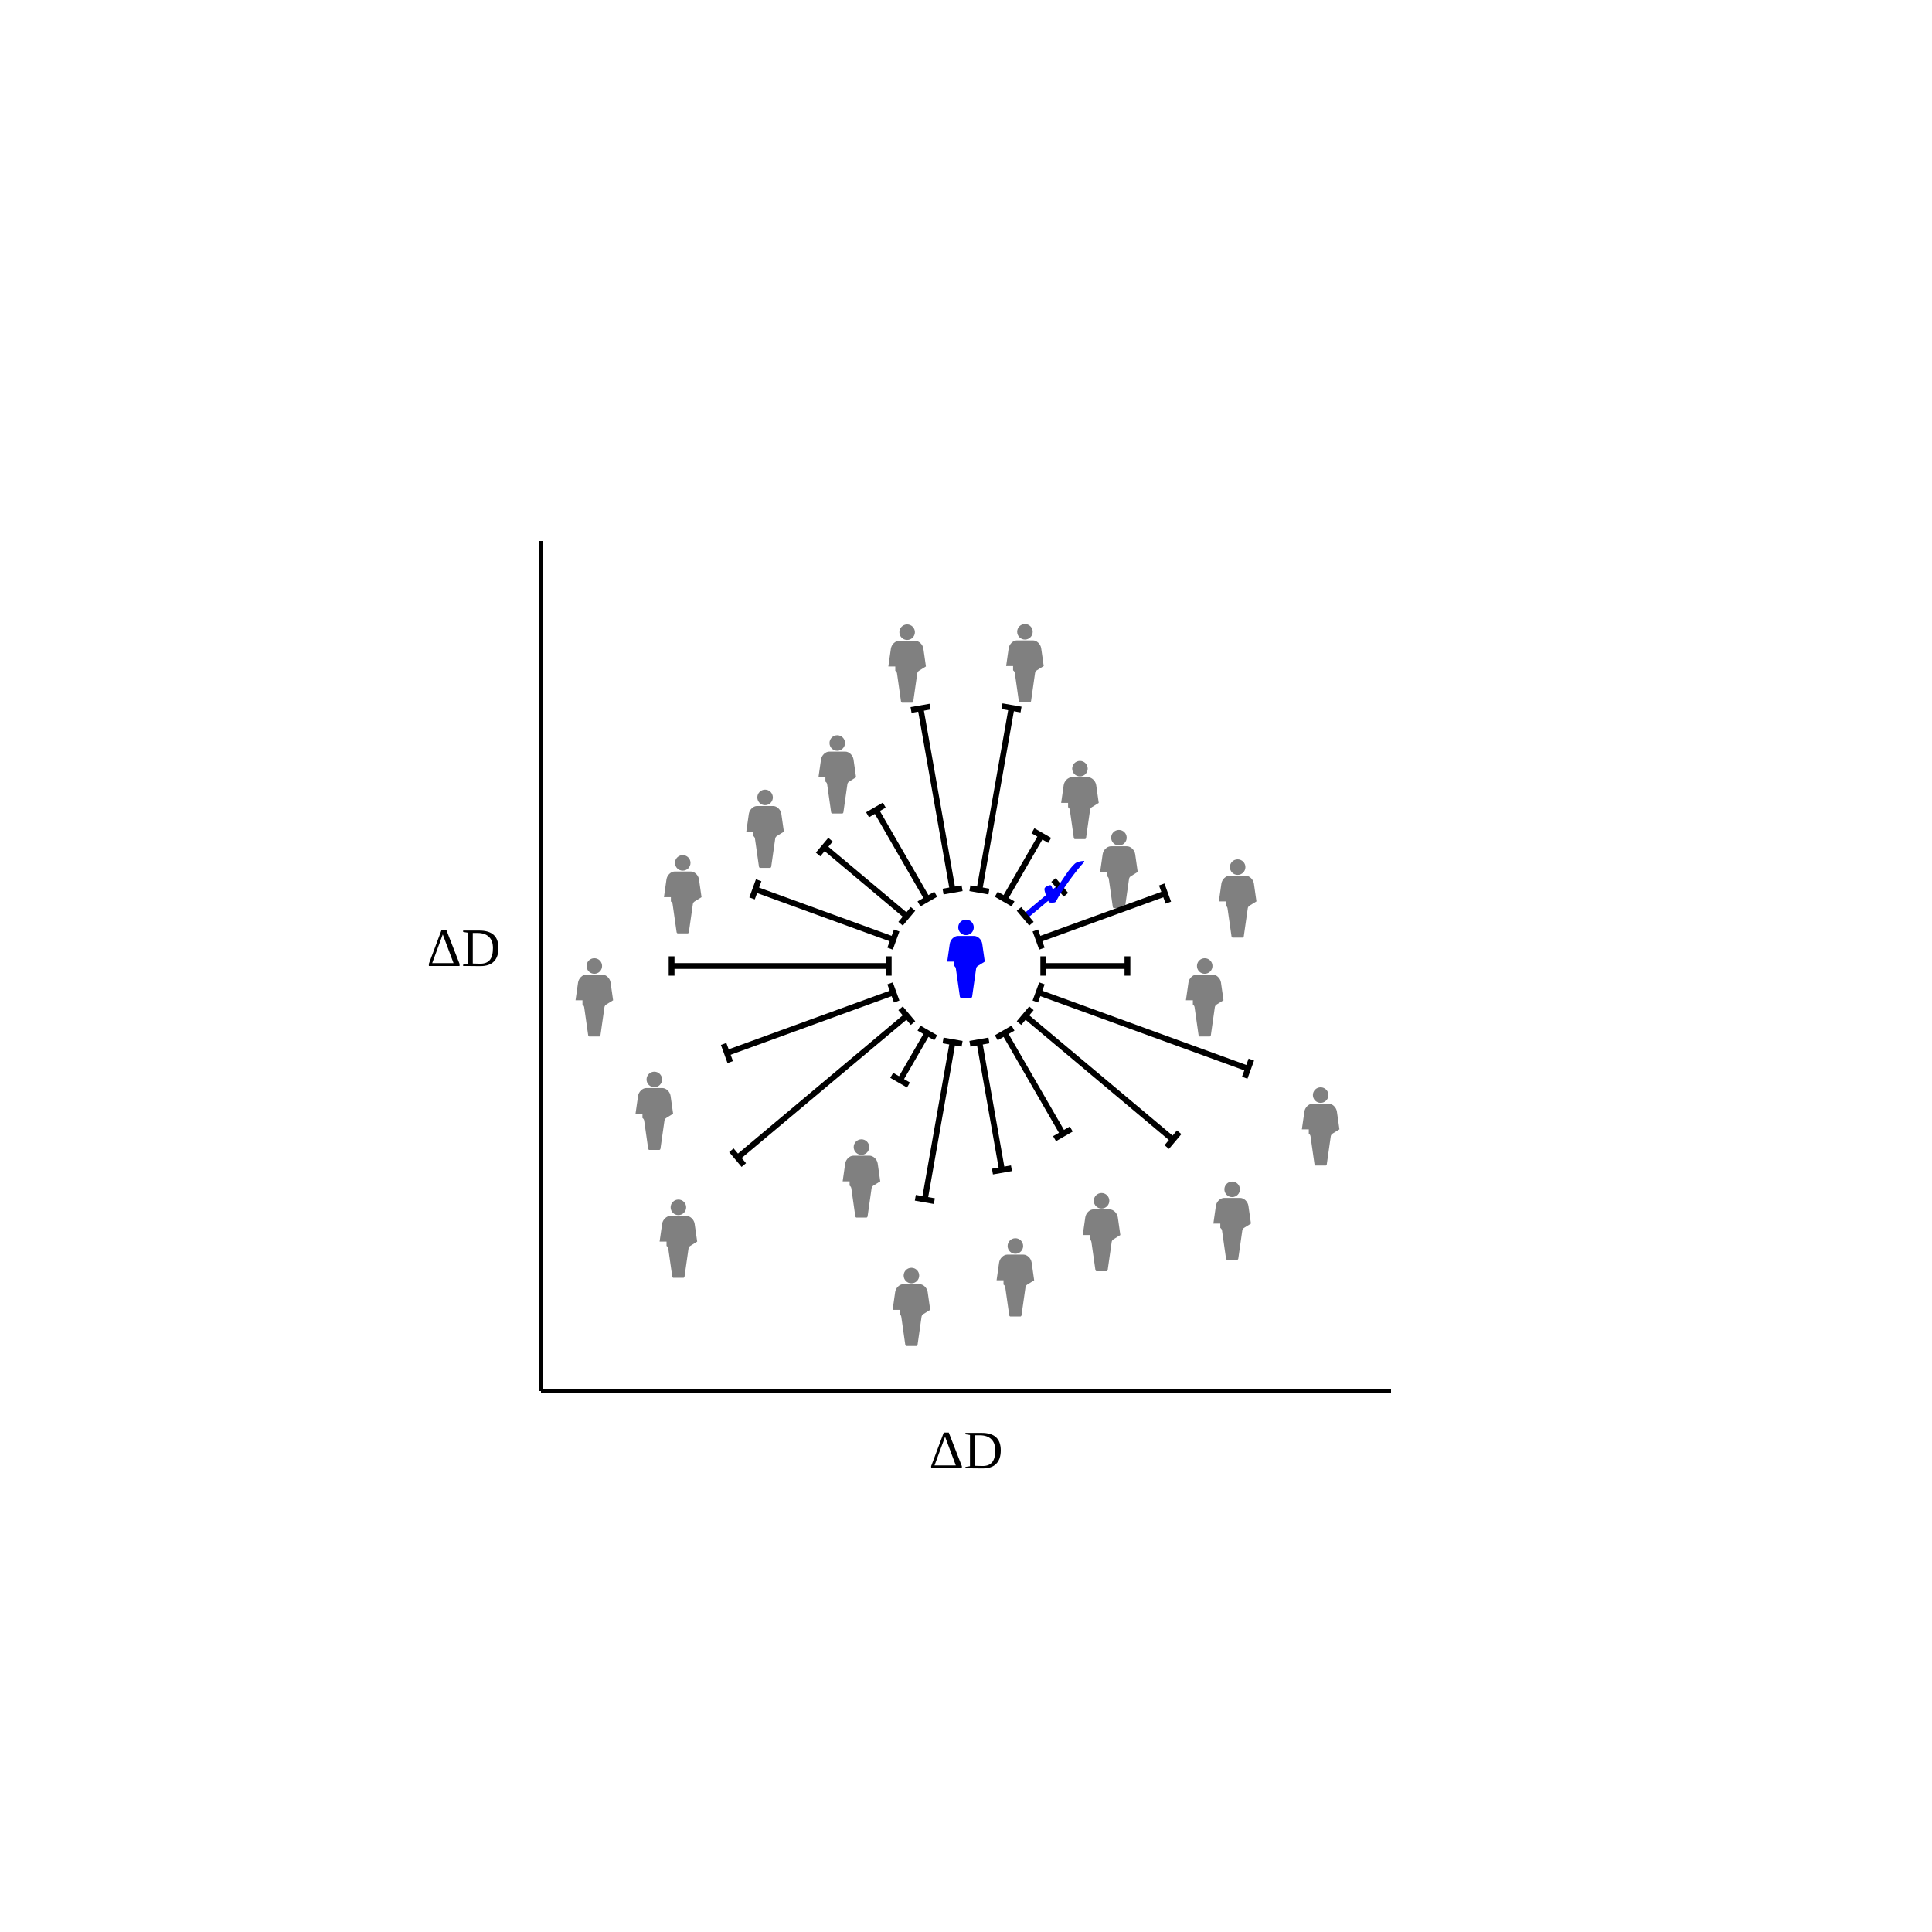
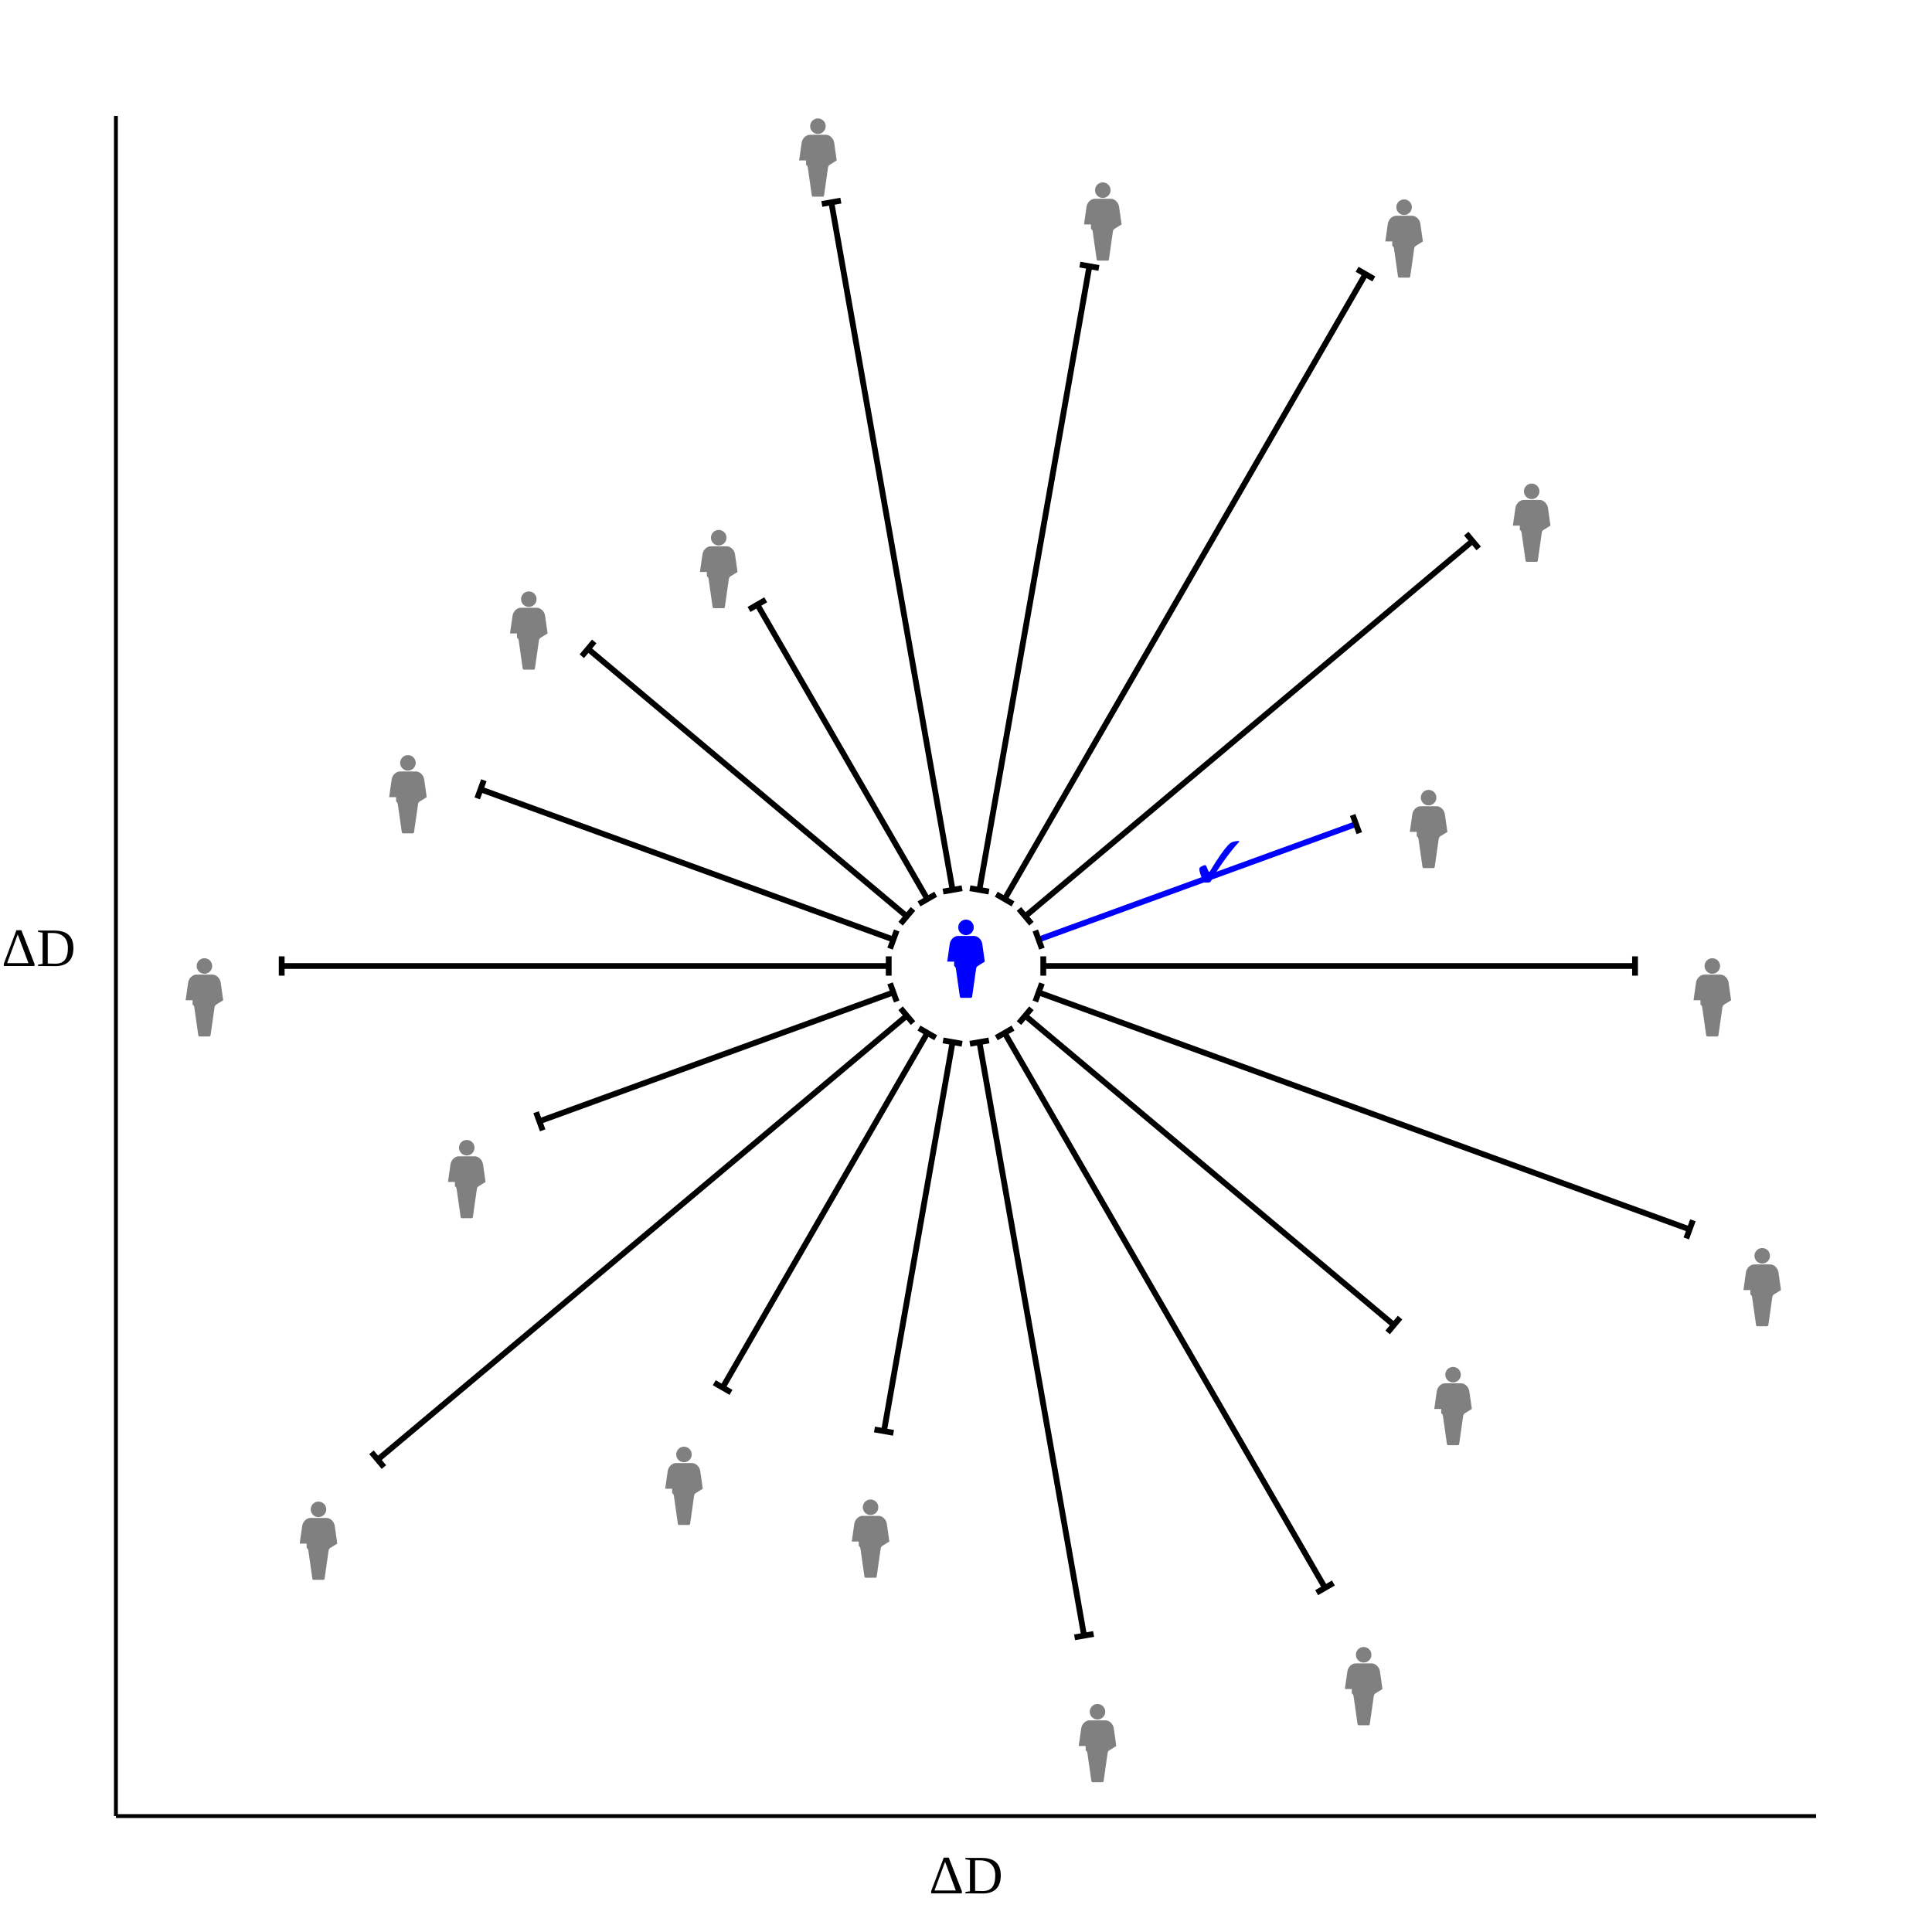
- <svg xmlns="http://www.w3.org/2000/svg" baseProfile="full" height="500" version="1.1" width="500">
+ <svg xmlns="http://www.w3.org/2000/svg" baseProfile="full" height="500" version="1.1" viewBox="0 0 500 500" width="500">
  <defs />
-   <line stroke="black" stroke-width="1" x1="140" x2="360" y1="360" y2="360" />
-   <line stroke="black" stroke-width="1" x1="140" x2="140" y1="360" y2="140" />
-   <text fill="black" font-size="14" text-anchor="middle" x="250.0" y="380">ΔD</text>
-   <text fill="black" font-size="14" text-anchor="middle" x="120" y="250.0">ΔD</text>
+   <line stroke="black" stroke-width="1" x1="30" x2="470" y1="470" y2="470" />
+   <line stroke="black" stroke-width="1" x1="30" x2="30" y1="470" y2="30" />
+   <text fill="black" font-size="14" text-anchor="middle" x="250.0" y="490">ΔD</text>
+   <text fill="black" font-size="14" text-anchor="middle" x="10" y="250.0">ΔD</text>
  <g fill="blue" transform="translate(235.2963,233.0) scale(0.1)">
    <circle cx="147.037" cy="70.0" r="20.104" />
    <path d="M98.402,158.679 L104.963,112.661 C106.644,101.598 116.398,92.253 126.261,92.253 L167.816,92.253 C177.678,92.253 187.431,101.599 189.099,112.573 L195.672,158.678 L177.719,169.823 C175.284,171.335 173.645,173.846 173.241,176.681 L162.941,249.059 C162.936,249.096 162.93,249.134 162.925,249.171 C162.682,251.034 161.026,252.397 160.255,252.397 L133.818,252.397 C133.047,252.397 131.39,251.035 131.147,249.171 C131.142,249.134 131.136,249.096 131.131,249.059 L120.829,176.681 C120.426,173.845 118.786,171.334 116.352,169.823 V158.679 Z" />
  </g>
-   <g fill="grey" transform="translate(297.0752,243.0) scale(0.1)">
+   <g fill="grey" transform="translate(428.4422,243.0) scale(0.1)">
    <circle cx="147.037" cy="70.0" r="20.104" />
    <path d="M98.402,158.679 L104.963,112.661 C106.644,101.598 116.398,92.253 126.261,92.253 L167.816,92.253 C177.678,92.253 187.431,101.599 189.099,112.573 L195.672,158.678 L177.719,169.823 C175.284,171.335 173.645,173.846 173.241,176.681 L162.941,249.059 C162.936,249.096 162.93,249.134 162.925,249.171 C162.682,251.034 161.026,252.397 160.255,252.397 L133.818,252.397 C133.047,252.397 131.39,251.035 131.147,249.171 C131.142,249.134 131.136,249.096 131.131,249.059 L120.829,176.681 C120.426,173.845 118.786,171.334 116.352,169.823 V158.679 Z" />
  </g>
-   <line stroke="black" stroke-width="1.5" x1="270.0" x2="291.779" y1="250.0" y2="250.0" />
+   <line stroke="black" stroke-width="1.5" x1="270.0" x2="423.146" y1="250.0" y2="250.0" />
  <line stroke="black" stroke-width="1.5" x1="270.0" x2="270.0" y1="252.5" y2="247.5" />
-   <line stroke="black" stroke-width="1.5" x1="291.779" x2="291.779" y1="252.5" y2="247.5" />
-   <g fill="grey" transform="translate(327.08,276.4065) scale(0.1)">
+   <line stroke="black" stroke-width="1.5" x1="423.146" x2="423.146" y1="252.5" y2="247.5" />
+   <g fill="grey" transform="translate(441.3548,317.9991) scale(0.1)">
    <circle cx="147.037" cy="70.0" r="20.104" />
    <path d="M98.402,158.679 L104.963,112.661 C106.644,101.598 116.398,92.253 126.261,92.253 L167.816,92.253 C177.678,92.253 187.431,101.599 189.099,112.573 L195.672,158.678 L177.719,169.823 C175.284,171.335 173.645,173.846 173.241,176.681 L162.941,249.059 C162.936,249.096 162.93,249.134 162.925,249.171 C162.682,251.034 161.026,252.397 160.255,252.397 L133.818,252.397 C133.047,252.397 131.39,251.035 131.147,249.171 C131.142,249.134 131.136,249.096 131.131,249.059 L120.829,176.681 C120.426,173.845 118.786,171.334 116.352,169.823 V158.679 Z" />
  </g>
-   <line stroke="black" stroke-width="1.5" x1="268.794" x2="322.99" y1="256.84" y2="276.566" />
+   <line stroke="black" stroke-width="1.5" x1="268.794" x2="437.265" y1="256.84" y2="318.159" />
  <line stroke="black" stroke-width="1.5" x1="267.939" x2="269.649" y1="259.19" y2="254.491" />
-   <line stroke="black" stroke-width="1.5" x1="322.135" x2="323.845" y1="278.915" y2="274.217" />
-   <g fill="grey" transform="translate(304.1783,300.7989) scale(0.1)">
+   <line stroke="black" stroke-width="1.5" x1="436.41" x2="438.12" y1="320.508" y2="315.81" />
+   <g fill="grey" transform="translate(361.3453,348.7677) scale(0.1)">
    <circle cx="147.037" cy="70.0" r="20.104" />
    <path d="M98.402,158.679 L104.963,112.661 C106.644,101.598 116.398,92.253 126.261,92.253 L167.816,92.253 C177.678,92.253 187.431,101.599 189.099,112.573 L195.672,158.678 L177.719,169.823 C175.284,171.335 173.645,173.846 173.241,176.681 L162.941,249.059 C162.936,249.096 162.93,249.134 162.925,249.171 C162.682,251.034 161.026,252.397 160.255,252.397 L133.818,252.397 C133.047,252.397 131.39,251.035 131.147,249.171 C131.142,249.134 131.136,249.096 131.131,249.059 L120.829,176.681 C120.426,173.845 118.786,171.334 116.352,169.823 V158.679 Z" />
  </g>
-   <line stroke="black" stroke-width="1.5" x1="265.321" x2="303.561" y1="262.856" y2="294.943" />
+   <line stroke="black" stroke-width="1.5" x1="265.321" x2="360.728" y1="262.856" y2="342.912" />
  <line stroke="black" stroke-width="1.5" x1="263.714" x2="266.928" y1="264.771" y2="260.941" />
-   <line stroke="black" stroke-width="1.5" x1="301.954" x2="305.168" y1="296.858" y2="293.028" />
-   <g fill="grey" transform="translate(270.3768,303.7612) scale(0.1)">
+   <line stroke="black" stroke-width="1.5" x1="359.121" x2="362.335" y1="344.827" y2="340.997" />
+   <g fill="grey" transform="translate(338.2112,421.2539) scale(0.1)">
    <circle cx="147.037" cy="70.0" r="20.104" />
    <path d="M98.402,158.679 L104.963,112.661 C106.644,101.598 116.398,92.253 126.261,92.253 L167.816,92.253 C177.678,92.253 187.431,101.599 189.099,112.573 L195.672,158.678 L177.719,169.823 C175.284,171.335 173.645,173.846 173.241,176.681 L162.941,249.059 C162.936,249.096 162.93,249.134 162.925,249.171 C162.682,251.034 161.026,252.397 160.255,252.397 L133.818,252.397 C133.047,252.397 131.39,251.035 131.147,249.171 C131.142,249.134 131.136,249.096 131.131,249.059 L120.829,176.681 C120.426,173.845 118.786,171.334 116.352,169.823 V158.679 Z" />
  </g>
-   <line stroke="black" stroke-width="1.5" x1="260.0" x2="275.08" y1="267.321" y2="293.441" />
+   <line stroke="black" stroke-width="1.5" x1="260.0" x2="342.915" y1="267.321" y2="410.933" />
  <line stroke="black" stroke-width="1.5" x1="257.835" x2="262.165" y1="268.571" y2="266.071" />
-   <line stroke="black" stroke-width="1.5" x1="272.915" x2="277.246" y1="294.691" y2="292.191" />
-   <g fill="grey" transform="translate(248.0745,315.4689) scale(0.1)">
+   <line stroke="black" stroke-width="1.5" x1="340.75" x2="345.08" y1="412.183" y2="409.683" />
+   <g fill="grey" transform="translate(269.3269,435.997) scale(0.1)">
    <circle cx="147.037" cy="70.0" r="20.104" />
    <path d="M98.402,158.679 L104.963,112.661 C106.644,101.598 116.398,92.253 126.261,92.253 L167.816,92.253 C177.678,92.253 187.431,101.599 189.099,112.573 L195.672,158.678 L177.719,169.823 C175.284,171.335 173.645,173.846 173.241,176.681 L162.941,249.059 C162.936,249.096 162.93,249.134 162.925,249.171 C162.682,251.034 161.026,252.397 160.255,252.397 L133.818,252.397 C133.047,252.397 131.39,251.035 131.147,249.171 C131.142,249.134 131.136,249.096 131.131,249.059 L120.829,176.681 C120.426,173.845 118.786,171.334 116.352,169.823 V158.679 Z" />
  </g>
-   <line stroke="black" stroke-width="1.5" x1="253.473" x2="259.305" y1="269.696" y2="302.773" />
+   <line stroke="black" stroke-width="1.5" x1="253.473" x2="280.558" y1="269.696" y2="423.301" />
  <line stroke="black" stroke-width="1.5" x1="251.011" x2="255.935" y1="270.13" y2="269.262" />
-   <line stroke="black" stroke-width="1.5" x1="256.843" x2="261.767" y1="303.207" y2="302.339" />
-   <g fill="grey" transform="translate(221.1702,323.1132) scale(0.1)">
+   <line stroke="black" stroke-width="1.5" x1="278.096" x2="283.02" y1="423.735" y2="422.867" />
+   <g fill="grey" transform="translate(210.5973,383.0749) scale(0.1)">
    <circle cx="147.037" cy="70.0" r="20.104" />
    <path d="M98.402,158.679 L104.963,112.661 C106.644,101.598 116.398,92.253 126.261,92.253 L167.816,92.253 C177.678,92.253 187.431,101.599 189.099,112.573 L195.672,158.678 L177.719,169.823 C175.284,171.335 173.645,173.846 173.241,176.681 L162.941,249.059 C162.936,249.096 162.93,249.134 162.925,249.171 C162.682,251.034 161.026,252.397 160.255,252.397 L133.818,252.397 C133.047,252.397 131.39,251.035 131.147,249.171 C131.142,249.134 131.136,249.096 131.131,249.059 L120.829,176.681 C120.426,173.845 118.786,171.334 116.352,169.823 V158.679 Z" />
  </g>
-   <line stroke="black" stroke-width="1.5" x1="246.527" x2="239.347" y1="269.696" y2="310.417" />
+   <line stroke="black" stroke-width="1.5" x1="246.527" x2="228.774" y1="269.696" y2="370.379" />
  <line stroke="black" stroke-width="1.5" x1="244.065" x2="248.989" y1="269.262" y2="270.13" />
-   <line stroke="black" stroke-width="1.5" x1="236.885" x2="241.809" y1="309.983" y2="310.851" />
-   <g fill="grey" transform="translate(208.2384,289.8657) scale(0.1)">
+   <line stroke="black" stroke-width="1.5" x1="226.312" x2="231.236" y1="369.945" y2="370.813" />
+   <g fill="grey" transform="translate(162.3109,369.4144) scale(0.1)">
    <circle cx="147.037" cy="70.0" r="20.104" />
    <path d="M98.402,158.679 L104.963,112.661 C106.644,101.598 116.398,92.253 126.261,92.253 L167.816,92.253 C177.678,92.253 187.431,101.599 189.099,112.573 L195.672,158.678 L177.719,169.823 C175.284,171.335 173.645,173.846 173.241,176.681 L162.941,249.059 C162.936,249.096 162.93,249.134 162.925,249.171 C162.682,251.034 161.026,252.397 160.255,252.397 L133.818,252.397 C133.047,252.397 131.39,251.035 131.147,249.171 C131.142,249.134 131.136,249.096 131.131,249.059 L120.829,176.681 C120.426,173.845 118.786,171.334 116.352,169.823 V158.679 Z" />
  </g>
-   <line stroke="black" stroke-width="1.5" x1="240.0" x2="232.942" y1="267.321" y2="279.545" />
+   <line stroke="black" stroke-width="1.5" x1="240.0" x2="187.015" y1="267.321" y2="359.094" />
  <line stroke="black" stroke-width="1.5" x1="237.835" x2="242.165" y1="266.071" y2="268.571" />
-   <line stroke="black" stroke-width="1.5" x1="230.777" x2="235.107" y1="278.295" y2="280.795" />
-   <g fill="grey" transform="translate(160.8624,305.4574) scale(0.1)">
+   <line stroke="black" stroke-width="1.5" x1="184.85" x2="189.18" y1="357.844" y2="360.344" />
+   <g fill="grey" transform="translate(67.71911,383.614) scale(0.1)">
    <circle cx="147.037" cy="70.0" r="20.104" />
    <path d="M98.402,158.679 L104.963,112.661 C106.644,101.598 116.398,92.253 126.261,92.253 L167.816,92.253 C177.678,92.253 187.431,101.599 189.099,112.573 L195.672,158.678 L177.719,169.823 C175.284,171.335 173.645,173.846 173.241,176.681 L162.941,249.059 C162.936,249.096 162.93,249.134 162.925,249.171 C162.682,251.034 161.026,252.397 160.255,252.397 L133.818,252.397 C133.047,252.397 131.39,251.035 131.147,249.171 C131.142,249.134 131.136,249.096 131.131,249.059 L120.829,176.681 C120.426,173.845 118.786,171.334 116.352,169.823 V158.679 Z" />
  </g>
-   <line stroke="black" stroke-width="1.5" x1="234.679" x2="190.887" y1="262.856" y2="299.602" />
+   <line stroke="black" stroke-width="1.5" x1="234.679" x2="97.744" y1="262.856" y2="377.758" />
  <line stroke="black" stroke-width="1.5" x1="233.072" x2="236.286" y1="260.941" y2="264.771" />
-   <line stroke="black" stroke-width="1.5" x1="189.28" x2="192.494" y1="297.687" y2="301.517" />
-   <g fill="grey" transform="translate(154.6331,272.359) scale(0.1)">
+   <line stroke="black" stroke-width="1.5" x1="96.137" x2="99.351" y1="375.843" y2="379.673" />
+   <g fill="grey" transform="translate(106.0924,290.0264) scale(0.1)">
    <circle cx="147.037" cy="70.0" r="20.104" />
    <path d="M98.402,158.679 L104.963,112.661 C106.644,101.598 116.398,92.253 126.261,92.253 L167.816,92.253 C177.678,92.253 187.431,101.599 189.099,112.573 L195.672,158.678 L177.719,169.823 C175.284,171.335 173.645,173.846 173.241,176.681 L162.941,249.059 C162.936,249.096 162.93,249.134 162.925,249.171 C162.682,251.034 161.026,252.397 160.255,252.397 L133.818,252.397 C133.047,252.397 131.39,251.035 131.147,249.171 C131.142,249.134 131.136,249.096 131.131,249.059 L120.829,176.681 C120.426,173.845 118.786,171.334 116.352,169.823 V158.679 Z" />
  </g>
-   <line stroke="black" stroke-width="1.5" x1="231.206" x2="188.131" y1="256.84" y2="272.519" />
+   <line stroke="black" stroke-width="1.5" x1="231.206" x2="139.59" y1="256.84" y2="290.186" />
  <line stroke="black" stroke-width="1.5" x1="230.351" x2="232.061" y1="254.491" y2="259.19" />
-   <line stroke="black" stroke-width="1.5" x1="187.276" x2="188.986" y1="270.169" y2="274.868" />
-   <g fill="grey" transform="translate(139.1042,243.0) scale(0.1)">
+   <line stroke="black" stroke-width="1.5" x1="138.735" x2="140.445" y1="287.837" y2="292.535" />
+   <g fill="grey" transform="translate(38.20148,243) scale(0.1)">
    <circle cx="147.037" cy="70.0" r="20.104" />
    <path d="M98.402,158.679 L104.963,112.661 C106.644,101.598 116.398,92.253 126.261,92.253 L167.816,92.253 C177.678,92.253 187.431,101.599 189.099,112.573 L195.672,158.678 L177.719,169.823 C175.284,171.335 173.645,173.846 173.241,176.681 L162.941,249.059 C162.936,249.096 162.93,249.134 162.925,249.171 C162.682,251.034 161.026,252.397 160.255,252.397 L133.818,252.397 C133.047,252.397 131.39,251.035 131.147,249.171 C131.142,249.134 131.136,249.096 131.131,249.059 L120.829,176.681 C120.426,173.845 118.786,171.334 116.352,169.823 V158.679 Z" />
  </g>
-   <line stroke="black" stroke-width="1.5" x1="230.0" x2="173.808" y1="250.0" y2="250.0" />
+   <line stroke="black" stroke-width="1.5" x1="230.0" x2="72.905" y1="250.0" y2="250" />
  <line stroke="black" stroke-width="1.5" x1="230.0" x2="230.0" y1="247.5" y2="252.5" />
-   <line stroke="black" stroke-width="1.5" x1="173.808" x2="173.808" y1="247.5" y2="252.5" />
-   <g fill="grey" transform="translate(161.9867,216.3175) scale(0.1)">
+   <line stroke="black" stroke-width="1.5" x1="72.905" x2="72.905" y1="247.5" y2="252.5" />
+   <g fill="grey" transform="translate(90.86774,190.4323) scale(0.1)">
    <circle cx="147.037" cy="70.0" r="20.104" />
    <path d="M98.402,158.679 L104.963,112.661 C106.644,101.598 116.398,92.253 126.261,92.253 L167.816,92.253 C177.678,92.253 187.431,101.599 189.099,112.573 L195.672,158.678 L177.719,169.823 C175.284,171.335 173.645,173.846 173.241,176.681 L162.941,249.059 C162.936,249.096 162.93,249.134 162.925,249.171 C162.682,251.034 161.026,252.397 160.255,252.397 L133.818,252.397 C133.047,252.397 131.39,251.035 131.147,249.171 C131.142,249.134 131.136,249.096 131.131,249.059 L120.829,176.681 C120.426,173.845 118.786,171.334 116.352,169.823 V158.679 Z" />
  </g>
-   <line stroke="black" stroke-width="1.5" x1="231.206" x2="195.484" y1="243.16" y2="230.158" />
+   <line stroke="black" stroke-width="1.5" x1="231.206" x2="124.365" y1="243.16" y2="204.273" />
  <line stroke="black" stroke-width="1.5" x1="232.061" x2="230.351" y1="240.81" y2="245.509" />
-   <line stroke="black" stroke-width="1.5" x1="196.339" x2="194.629" y1="227.809" y2="232.507" />
-   <g fill="grey" transform="translate(183.2991,199.3692) scale(0.1)">
+   <line stroke="black" stroke-width="1.5" x1="125.22" x2="123.51" y1="201.923" y2="206.622" />
+   <g fill="grey" transform="translate(122.1531,148.0616) scale(0.1)">
    <circle cx="147.037" cy="70.0" r="20.104" />
    <path d="M98.402,158.679 L104.963,112.661 C106.644,101.598 116.398,92.253 126.261,92.253 L167.816,92.253 C177.678,92.253 187.431,101.599 189.099,112.573 L195.672,158.678 L177.719,169.823 C175.284,171.335 173.645,173.846 173.241,176.681 L162.941,249.059 C162.936,249.096 162.93,249.134 162.925,249.171 C162.682,251.034 161.026,252.397 160.255,252.397 L133.818,252.397 C133.047,252.397 131.39,251.035 131.147,249.171 C131.142,249.134 131.136,249.096 131.131,249.059 L120.829,176.681 C120.426,173.845 118.786,171.334 116.352,169.823 V158.679 Z" />
  </g>
-   <line stroke="black" stroke-width="1.5" x1="234.679" x2="213.324" y1="237.144" y2="219.225" />
+   <line stroke="black" stroke-width="1.5" x1="234.679" x2="152.178" y1="237.144" y2="167.917" />
  <line stroke="black" stroke-width="1.5" x1="236.286" x2="233.072" y1="235.229" y2="239.059" />
-   <line stroke="black" stroke-width="1.5" x1="214.931" x2="211.717" y1="217.31" y2="221.14" />
-   <g fill="grey" transform="translate(201.979,185.2927) scale(0.1)">
+   <line stroke="black" stroke-width="1.5" x1="153.785" x2="150.571" y1="166.002" y2="169.832" />
+   <g fill="grey" transform="translate(171.3019,132.1584) scale(0.1)">
    <circle cx="147.037" cy="70.0" r="20.104" />
    <path d="M98.402,158.679 L104.963,112.661 C106.644,101.598 116.398,92.253 126.261,92.253 L167.816,92.253 C177.678,92.253 187.431,101.599 189.099,112.573 L195.672,158.678 L177.719,169.823 C175.284,171.335 173.645,173.846 173.241,176.681 L162.941,249.059 C162.936,249.096 162.93,249.134 162.925,249.171 C162.682,251.034 161.026,252.397 160.255,252.397 L133.818,252.397 C133.047,252.397 131.39,251.035 131.147,249.171 C131.142,249.134 131.136,249.096 131.131,249.059 L120.829,176.681 C120.426,173.845 118.786,171.334 116.352,169.823 V158.679 Z" />
  </g>
-   <line stroke="black" stroke-width="1.5" x1="240.0" x2="226.683" y1="232.679" y2="209.613" />
+   <line stroke="black" stroke-width="1.5" x1="240.0" x2="196.006" y1="232.679" y2="156.479" />
  <line stroke="black" stroke-width="1.5" x1="242.165" x2="237.835" y1="231.429" y2="233.929" />
-   <line stroke="black" stroke-width="1.5" x1="228.848" x2="224.518" y1="208.363" y2="210.863" />
-   <g fill="grey" transform="translate(220.063,156.6075) scale(0.1)">
+   <line stroke="black" stroke-width="1.5" x1="198.171" x2="193.84" y1="155.229" y2="157.729" />
+   <g fill="grey" transform="translate(196.9731,25.65817) scale(0.1)">
    <circle cx="147.037" cy="70.0" r="20.104" />
    <path d="M98.402,158.679 L104.963,112.661 C106.644,101.598 116.398,92.253 126.261,92.253 L167.816,92.253 C177.678,92.253 187.431,101.599 189.099,112.573 L195.672,158.678 L177.719,169.823 C175.284,171.335 173.645,173.846 173.241,176.681 L162.941,249.059 C162.936,249.096 162.93,249.134 162.925,249.171 C162.682,251.034 161.026,252.397 160.255,252.397 L133.818,252.397 C133.047,252.397 131.39,251.035 131.147,249.171 C131.142,249.134 131.136,249.096 131.131,249.059 L120.829,176.681 C120.426,173.845 118.786,171.334 116.352,169.823 V158.679 Z" />
  </g>
-   <line stroke="black" stroke-width="1.5" x1="246.527" x2="238.24" y1="230.304" y2="183.304" />
+   <line stroke="black" stroke-width="1.5" x1="246.527" x2="215.15" y1="230.304" y2="52.354" />
  <line stroke="black" stroke-width="1.5" x1="248.989" x2="244.065" y1="229.87" y2="230.738" />
-   <line stroke="black" stroke-width="1.5" x1="240.702" x2="235.778" y1="182.87" y2="183.738" />
-   <g fill="grey" transform="translate(250.5482,156.5021) scale(0.1)">
+   <line stroke="black" stroke-width="1.5" x1="217.612" x2="212.688" y1="51.92" y2="52.788" />
+   <g fill="grey" transform="translate(270.7004,42.21328) scale(0.1)">
    <circle cx="147.037" cy="70.0" r="20.104" />
    <path d="M98.402,158.679 L104.963,112.661 C106.644,101.598 116.398,92.253 126.261,92.253 L167.816,92.253 C177.678,92.253 187.431,101.599 189.099,112.573 L195.672,158.678 L177.719,169.823 C175.284,171.335 173.645,173.846 173.241,176.681 L162.941,249.059 C162.936,249.096 162.93,249.134 162.925,249.171 C162.682,251.034 161.026,252.397 160.255,252.397 L133.818,252.397 C133.047,252.397 131.39,251.035 131.147,249.171 C131.142,249.134 131.136,249.096 131.131,249.059 L120.829,176.681 C120.426,173.845 118.786,171.334 116.352,169.823 V158.679 Z" />
  </g>
-   <line stroke="black" stroke-width="1.5" x1="253.473" x2="261.779" y1="230.304" y2="183.198" />
+   <line stroke="black" stroke-width="1.5" x1="253.473" x2="281.931" y1="230.304" y2="68.909" />
  <line stroke="black" stroke-width="1.5" x1="255.935" x2="251.011" y1="230.738" y2="229.87" />
-   <line stroke="black" stroke-width="1.5" x1="264.241" x2="259.317" y1="183.632" y2="182.764" />
-   <g fill="grey" transform="translate(264.7845,191.9249) scale(0.1)">
+   <line stroke="black" stroke-width="1.5" x1="284.393" x2="279.469" y1="69.344" y2="68.475" />
+   <g fill="grey" transform="translate(348.6774,46.61823) scale(0.1)">
    <circle cx="147.037" cy="70.0" r="20.104" />
    <path d="M98.402,158.679 L104.963,112.661 C106.644,101.598 116.398,92.253 126.261,92.253 L167.816,92.253 C177.678,92.253 187.431,101.599 189.099,112.573 L195.672,158.678 L177.719,169.823 C175.284,171.335 173.645,173.846 173.241,176.681 L162.941,249.059 C162.936,249.096 162.93,249.134 162.925,249.171 C162.682,251.034 161.026,252.397 160.255,252.397 L133.818,252.397 C133.047,252.397 131.39,251.035 131.147,249.171 C131.142,249.134 131.136,249.096 131.131,249.059 L120.829,176.681 C120.426,173.845 118.786,171.334 116.352,169.823 V158.679 Z" />
  </g>
-   <line stroke="black" stroke-width="1.5" x1="260.0" x2="269.488" y1="232.679" y2="216.245" />
+   <line stroke="black" stroke-width="1.5" x1="260.0" x2="353.381" y1="232.679" y2="70.939" />
  <line stroke="black" stroke-width="1.5" x1="262.165" x2="257.835" y1="233.929" y2="231.429" />
-   <line stroke="black" stroke-width="1.5" x1="271.653" x2="267.323" y1="217.495" y2="214.995" />
-   <g fill="grey" transform="translate(274.872,209.792) scale(0.1)">
+   <line stroke="black" stroke-width="1.5" x1="355.546" x2="351.216" y1="72.189" y2="69.689" />
+   <g fill="grey" transform="translate(381.6948,120.1571) scale(0.1)">
    <circle cx="147.037" cy="70.0" r="20.104" />
    <path d="M98.402,158.679 L104.963,112.661 C106.644,101.598 116.398,92.253 126.261,92.253 L167.816,92.253 C177.678,92.253 187.431,101.599 189.099,112.573 L195.672,158.678 L177.719,169.823 C175.284,171.335 173.645,173.846 173.241,176.681 L162.941,249.059 C162.936,249.096 162.93,249.134 162.925,249.171 C162.682,251.034 161.026,252.397 160.255,252.397 L133.818,252.397 C133.047,252.397 131.39,251.035 131.147,249.171 C131.142,249.134 131.136,249.096 131.131,249.059 L120.829,176.681 C120.426,173.845 118.786,171.334 116.352,169.823 V158.679 Z" />
  </g>
-   <line stroke="blue" stroke-width="1.5" x1="265.321" x2="274.255" y1="237.144" y2="229.648" />
+   <line stroke="black" stroke-width="1.5" x1="265.321" x2="381.078" y1="237.144" y2="140.013" />
  <line stroke="black" stroke-width="1.5" x1="266.928" x2="263.714" y1="239.059" y2="235.229" />
-   <line stroke="black" stroke-width="1.5" x1="275.862" x2="272.648" y1="231.563" y2="227.733" />
-   <g fill="grey" transform="translate(305.5999,217.4116) scale(0.1)">
+   <line stroke="black" stroke-width="1.5" x1="382.685" x2="379.471" y1="141.928" y2="138.098" />
+   <g fill="grey" transform="translate(355.0165,199.4254) scale(0.1)">
    <circle cx="147.037" cy="70.0" r="20.104" />
    <path d="M98.402,158.679 L104.963,112.661 C106.644,101.598 116.398,92.253 126.261,92.253 L167.816,92.253 C177.678,92.253 187.431,101.599 189.099,112.573 L195.672,158.678 L177.719,169.823 C175.284,171.335 173.645,173.846 173.241,176.681 L162.941,249.059 C162.936,249.096 162.93,249.134 162.925,249.171 C162.682,251.034 161.026,252.397 160.255,252.397 L133.818,252.397 C133.047,252.397 131.39,251.035 131.147,249.171 C131.142,249.134 131.136,249.096 131.131,249.059 L120.829,176.681 C120.426,173.845 118.786,171.334 116.352,169.823 V158.679 Z" />
  </g>
-   <line stroke="black" stroke-width="1.5" x1="268.794" x2="301.51" y1="243.16" y2="231.252" />
+   <line stroke="blue" stroke-width="1.5" x1="268.794" x2="350.926" y1="243.16" y2="213.266" />
  <line stroke="black" stroke-width="1.5" x1="269.649" x2="267.939" y1="245.509" y2="240.81" />
-   <line stroke="black" stroke-width="1.5" x1="302.365" x2="300.655" y1="233.601" y2="228.903" />
-   <text fill="blue" font-size="15px" font-weight="bold" x="269.788" y="233.396">✓</text>
+   <line stroke="black" stroke-width="1.5" x1="351.781" x2="350.071" y1="215.615" y2="210.917" />
+   <text fill="blue" font-size="15px" font-weight="bold" x="309.86" y="228.213">✓</text>
</svg>
